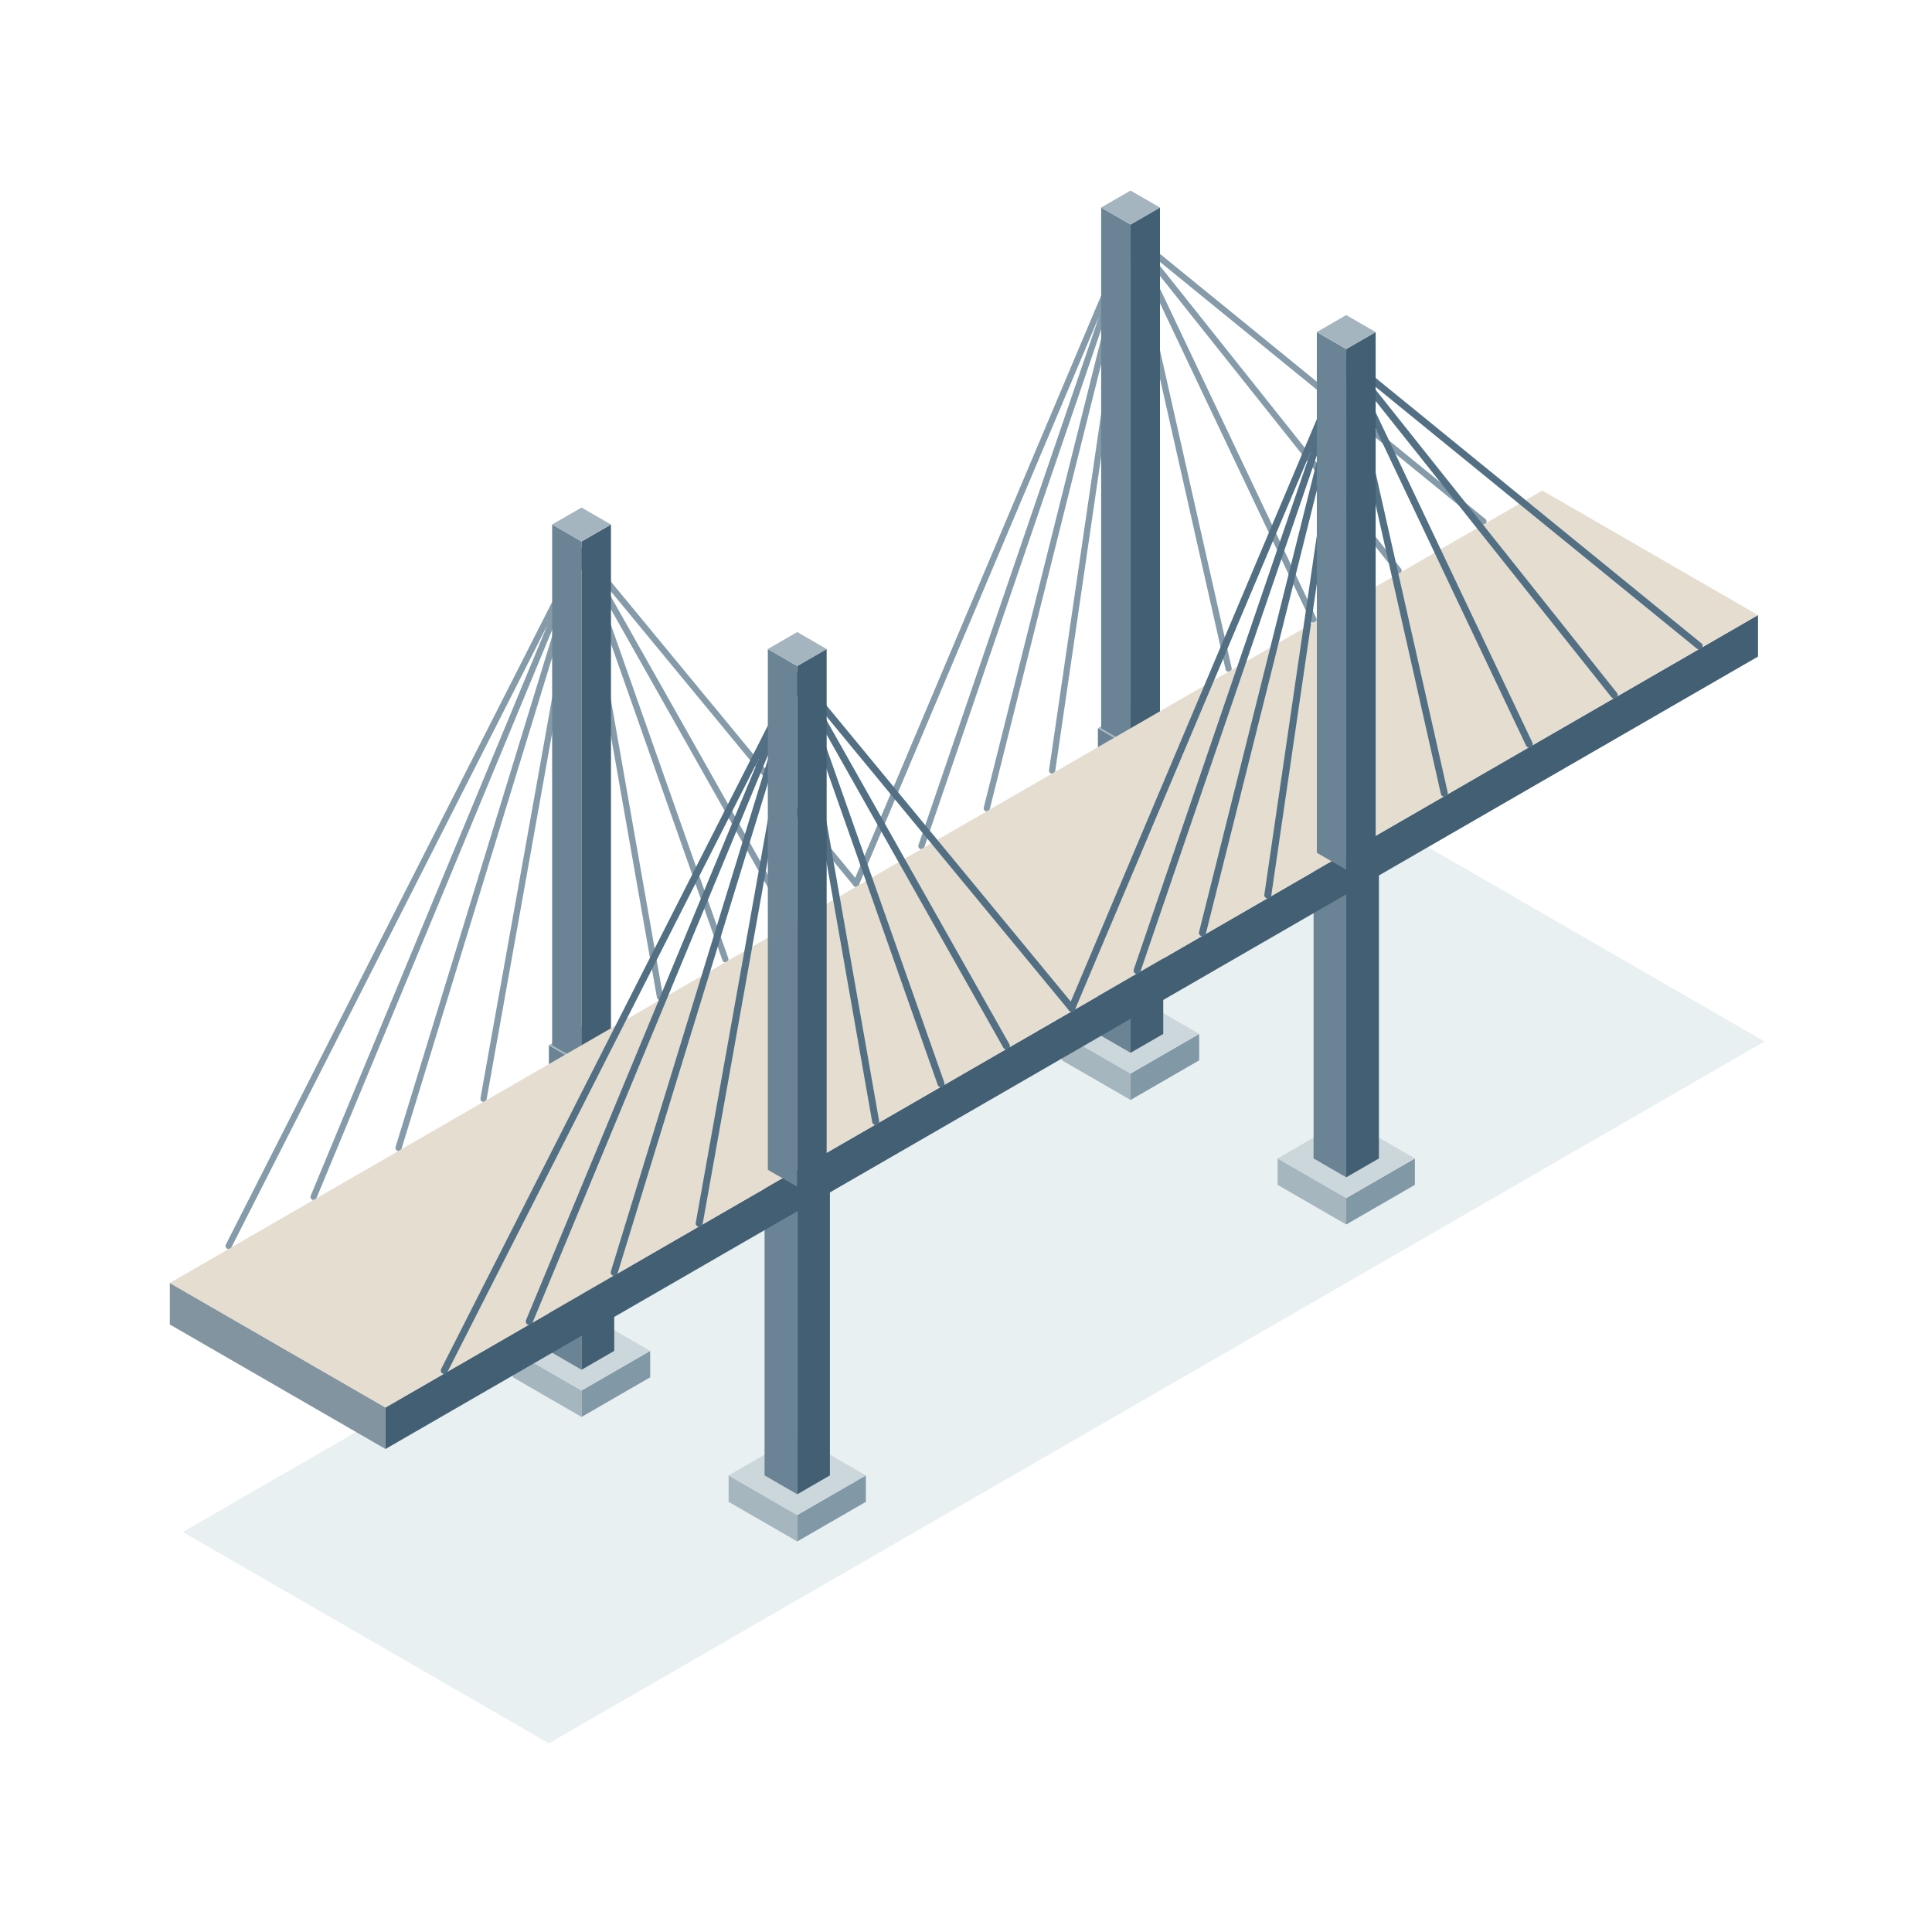
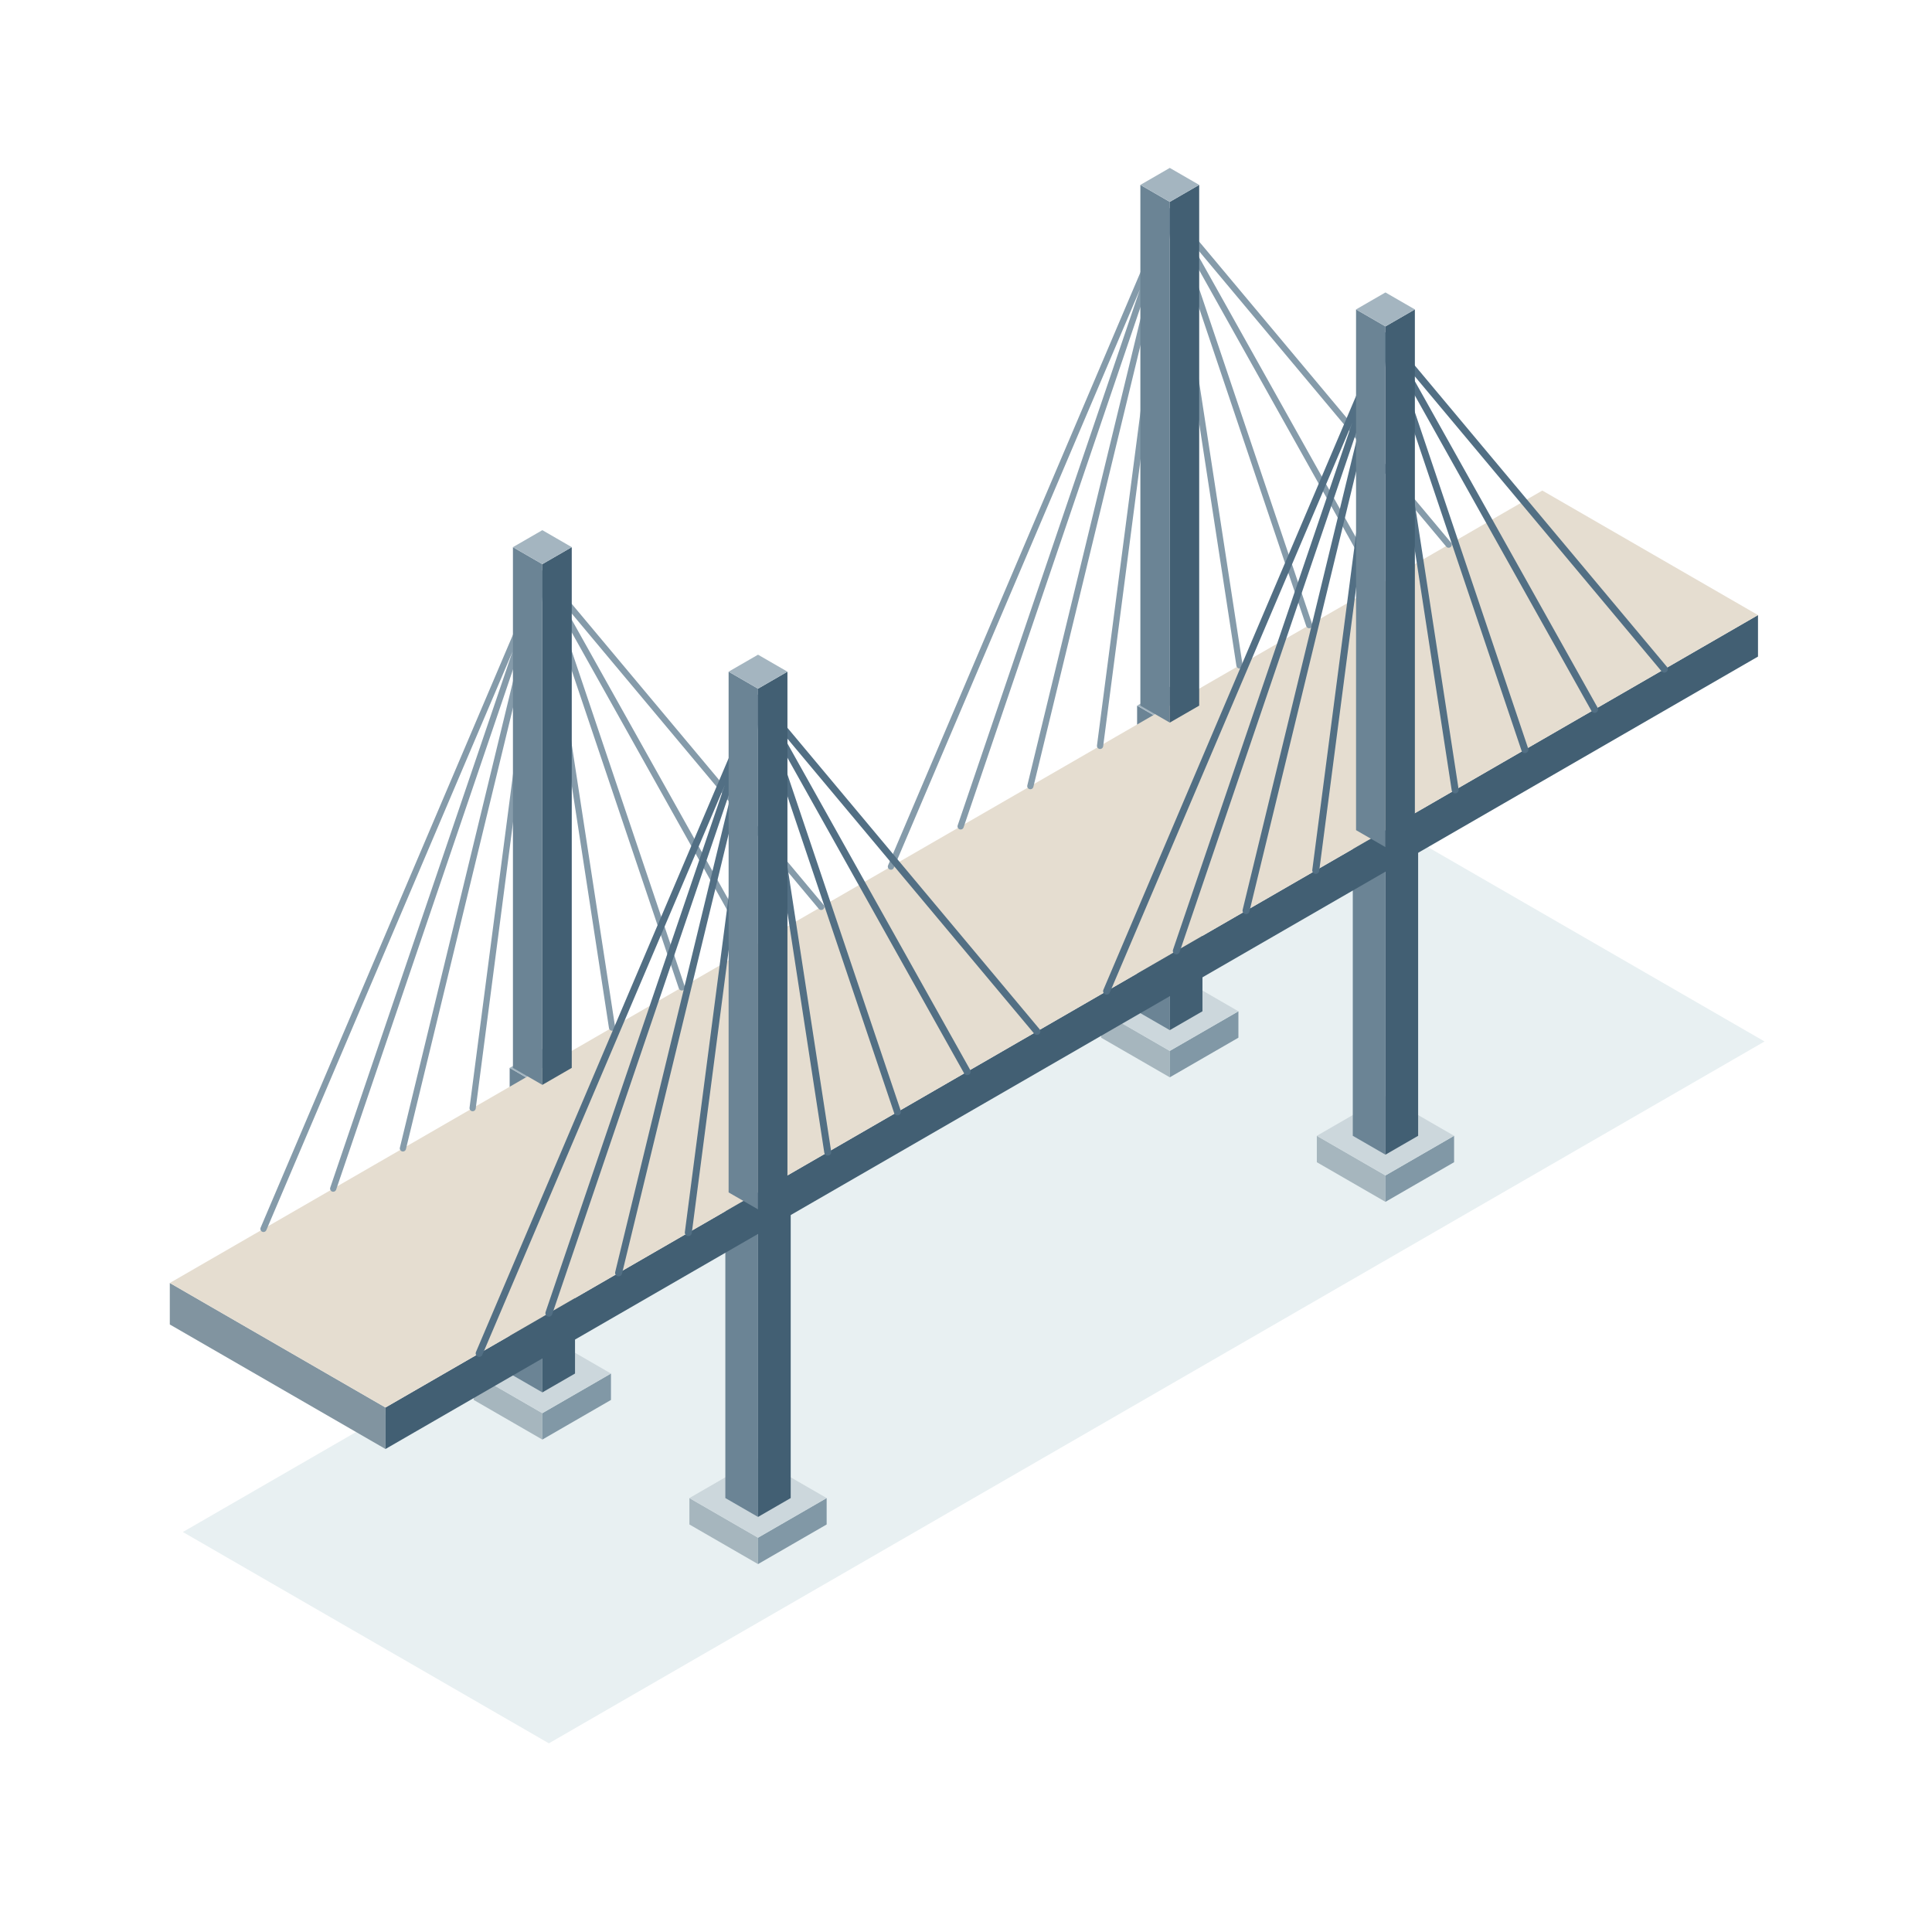
<svg xmlns="http://www.w3.org/2000/svg" width="512" height="512" viewBox="0 0 512 512" role="img" aria-labelledby="bridge-title bridge-desc">
  <g id="water">
    <polygon points="48.464,406 370.626,220 467.62,276 145.459,462" fill="#E8F0F2" />
  </g>
  <g id="foundations-and-piers">
-     <g id="pier-294-0">
-       <polygon points="281.425,281 299.611,291.5 299.611,284.5 281.425,274" fill="#A6B6BE" />
-       <polygon points="299.611,291.5 317.798,281 317.798,274 299.611,284.5" fill="#8198A6" />
-       <polygon points="281.425,274 299.611,263.5 317.798,274 299.611,284.5" fill="#CCD7DC" />
-       <polygon points="290.951,274 299.611,279 299.611,198 290.951,193" fill="#6B8495" />
-       <polygon points="299.611,279 308.272,274 308.272,193 299.611,198" fill="#425F73" />
-       <polygon points="290.951,193 299.611,188 308.272,193 299.611,198" fill="#A4B5C0" />
+     <g id="pier-306-0">
+       <polygon points="291.817,275 310.004,285.5 310.004,278.5 291.817,268" fill="#A6B6BE" />
+       <polygon points="310.004,285.5 328.19,275 328.19,268 310.004,278.5" fill="#8198A6" />
+       <polygon points="291.817,268 310.004,257.5 328.19,268 310.004,278.5" fill="#CCD7DC" />
+       <polygon points="301.344,268 310.004,273 310.004,192 301.344,187" fill="#6B8495" />
+       <polygon points="310.004,273 318.664,268 318.664,187 310.004,192" fill="#425F73" />
+       <polygon points="301.344,187 310.004,182 318.664,187 310.004,192" fill="#A4B5C0" />
    </g>
-     <g id="pier-294-66">
-       <polygon points="338.583,314 356.769,324.5 356.769,317.5 338.583,307" fill="#A6B6BE" />
-       <polygon points="356.769,324.5 374.956,314 374.956,307 356.769,317.5" fill="#8198A6" />
-       <polygon points="338.583,307 356.769,296.5 374.956,307 356.769,317.5" fill="#CCD7DC" />
-       <polygon points="348.109,307 356.769,312 356.769,231 348.109,226" fill="#6B8495" />
-       <polygon points="356.769,312 365.429,307 365.429,226 356.769,231" fill="#425F73" />
-       <polygon points="348.109,226 356.769,221 365.429,226 356.769,231" fill="#A4B5C0" />
+     <g id="pier-306-66">
+       <polygon points="348.975,308 367.161,318.5 367.161,311.5 348.975,301" fill="#A6B6BE" />
+       <polygon points="367.161,318.5 385.348,308 385.348,301 367.161,311.5" fill="#8198A6" />
+       <polygon points="348.975,301 367.161,290.5 385.348,301 367.161,311.5" fill="#CCD7DC" />
+       <polygon points="358.501,301 367.161,306 367.161,225 358.501,220" fill="#6B8495" />
+       <polygon points="367.161,306 375.822,301 375.822,220 367.161,225" fill="#425F73" />
+       <polygon points="358.501,220 367.161,215 375.822,220 367.161,225" fill="#A4B5C0" />
    </g>
-     <g id="pier-126-0">
-       <polygon points="135.933,365 154.119,375.5 154.119,368.5 135.933,358" fill="#A6B6BE" />
-       <polygon points="154.119,375.5 172.306,365 172.306,358 154.119,368.5" fill="#8198A6" />
-       <polygon points="135.933,358 154.119,347.5 172.306,358 154.119,368.5" fill="#CCD7DC" />
-       <polygon points="145.459,358 154.119,363 154.119,282 145.459,277" fill="#6B8495" />
-       <polygon points="154.119,363 162.779,358 162.779,277 154.119,282" fill="#425F73" />
-       <polygon points="145.459,277 154.119,272 162.779,277 154.119,282" fill="#A4B5C0" />
+     <g id="pier-114-0">
+       <polygon points="125.54,371 143.727,381.5 143.727,374.5 125.54,364" fill="#A6B6BE" />
+       <polygon points="143.727,381.5 161.913,371 161.913,364 143.727,374.5" fill="#8198A6" />
+       <polygon points="125.54,364 143.727,353.5 161.913,364 143.727,374.5" fill="#CCD7DC" />
+       <polygon points="135.067,364 143.727,369 143.727,288 135.067,283" fill="#6B8495" />
+       <polygon points="143.727,369 152.387,364 152.387,283 143.727,288" fill="#425F73" />
+       <polygon points="135.067,283 143.727,278 152.387,283 143.727,288" fill="#A4B5C0" />
    </g>
-     <g id="pier-126-66">
-       <polygon points="193.09,398 211.277,408.5 211.277,401.5 193.09,391" fill="#A6B6BE" />
-       <polygon points="211.277,408.5 229.463,398 229.463,391 211.277,401.5" fill="#8198A6" />
-       <polygon points="193.09,391 211.277,380.5 229.463,391 211.277,401.5" fill="#CCD7DC" />
-       <polygon points="202.617,391 211.277,396 211.277,315 202.617,310" fill="#6B8495" />
-       <polygon points="211.277,396 219.937,391 219.937,310 211.277,315" fill="#425F73" />
-       <polygon points="202.617,310 211.277,305 219.937,310 211.277,315" fill="#A4B5C0" />
+     <g id="pier-114-66">
+       <polygon points="182.698,404 200.885,414.5 200.885,407.5 182.698,397" fill="#A6B6BE" />
+       <polygon points="200.885,414.5 219.071,404 219.071,397 200.885,407.5" fill="#8198A6" />
+       <polygon points="182.698,397 200.885,386.5 219.071,397 200.885,407.5" fill="#CCD7DC" />
+       <polygon points="192.224,397 200.885,402 200.885,321 192.224,316" fill="#6B8495" />
+       <polygon points="200.885,402 209.545,397 209.545,316 200.885,321" fill="#425F73" />
+       <polygon points="192.224,316 200.885,311 209.545,316 200.885,321" fill="#A4B5C0" />
    </g>
-   </g>
-   <g id="far-stay-cables">
-     <path d="M154.119,146 L60.588,330.2 M154.119,146 L83.105,317.2 M154.119,146 L105.622,304.2 M154.119,146 L128.138,291.2 M154.119,146 L174.904,264.2 M154.119,146 L192.224,254.2 M154.119,146 L209.545,244.2 M154.119,146 L226.865,234.2" fill="none" stroke="#859BAA" stroke-width="1.65" stroke-linecap="round" stroke-linejoin="round" />
-     <path d="M299.611,62 L226.865,234.2 M299.611,62 L244.186,224.2 M299.611,62 L261.506,214.2 M299.611,62 L278.827,204.2 M299.611,62 L325.592,177.2 M299.611,62 L348.109,164.2 M299.611,62 L370.626,151.2 M299.611,62 L393.142,138.2" fill="none" stroke="#859BAA" stroke-width="1.65" stroke-linecap="round" stroke-linejoin="round" />
-   </g>
-   <g id="far-pylons">
-     <polygon points="291.817,193 299.611,197.5 299.611,59.5 291.817,55" fill="#6B8495" />
-     <polygon points="299.611,197.5 307.406,193 307.406,55 299.611,59.5" fill="#425F73" />
-     <polygon points="291.817,55 299.611,50.5 307.406,55 299.611,59.5" fill="#A4B5C0" />
-     <polygon points="146.325,277 154.119,281.5 154.119,143.5 146.325,139" fill="#6B8495" />
-     <polygon points="154.119,281.5 161.913,277 161.913,139 154.119,143.5" fill="#425F73" />
-     <polygon points="146.325,139 154.119,134.5 161.913,139 154.119,143.5" fill="#A4B5C0" />
  </g>
  <g id="bridge-deck">
    <polygon points="45,351 102.158,384 102.158,373 45,340" fill="#8194A0" />
    <polygon points="102.158,384 465.888,174 465.888,163 102.158,373" fill="#425F73" />
    <polygon points="45,340 408.731,130 465.888,163 102.158,373" fill="#E5DDD0" />
  </g>
+   <g id="far-stay-cables">
+     <path d="M143.727,152 L69.826,325.667 M143.727,152 L88.301,315 M143.727,152 L106.776,304.333 M143.727,152 L125.252,293.667 M143.727,152 L162.202,272.333 M143.727,152 L180.677,261.667 M143.727,152 L199.153,251 M143.727,152 L217.628,240.333" fill="none" stroke="#859BAA" stroke-width="1.65" stroke-linecap="round" stroke-linejoin="round" />
+     <path d="M310.004,56 L236.103,229.667 M310.004,56 L254.578,219 M310.004,56 L273.053,208.333 M310.004,56 L291.529,197.667 M310.004,56 L328.479,176.333 M310.004,56 L346.954,165.667 M310.004,56 L365.429,155 M310.004,56 L383.905,144.333" fill="none" stroke="#859BAA" stroke-width="1.65" stroke-linecap="round" stroke-linejoin="round" />
+   </g>
+   <g id="far-pylons">
+     <polygon points="302.21,187 310.004,191.5 310.004,53.5 302.21,49" fill="#6B8495" />
+     <polygon points="310.004,191.5 317.798,187 317.798,49 310.004,53.5" fill="#425F73" />
+     <polygon points="302.21,49 310.004,44.5 317.798,49 310.004,53.5" fill="#A4B5C0" />
+     <polygon points="135.933,283 143.727,287.5 143.727,149.5 135.933,145" fill="#6B8495" />
+     <polygon points="143.727,287.5 151.521,283 151.521,145 143.727,149.5" fill="#425F73" />
+     <polygon points="135.933,145 143.727,140.5 151.521,145 143.727,149.5" fill="#A4B5C0" />
+   </g>
  <g id="near-stay-cables">
-     <path d="M211.277,179 L117.746,363.2 M211.277,179 L140.263,350.2 M211.277,179 L162.779,337.2 M211.277,179 L185.296,324.2 M211.277,179 L232.061,297.2 M211.277,179 L249.382,287.2 M211.277,179 L266.703,277.2 M211.277,179 L284.023,267.2" fill="none" stroke="#526F84" stroke-width="1.85" stroke-linecap="round" stroke-linejoin="round" />
-     <path d="M356.769,95 L284.023,267.2 M356.769,95 L301.344,257.2 M356.769,95 L318.664,247.2 M356.769,95 L335.985,237.2 M356.769,95 L382.75,210.2 M356.769,95 L405.267,197.2 M356.769,95 L427.783,184.2 M356.769,95 L450.3,171.2" fill="none" stroke="#526F84" stroke-width="1.85" stroke-linecap="round" stroke-linejoin="round" />
+     <path d="M200.885,185 L126.984,358.667 M200.885,185 L145.459,348 M200.885,185 L163.934,337.333 M200.885,185 L182.409,326.667 M200.885,185 L219.36,305.333 M200.885,185 L237.835,294.667 M200.885,185 L256.31,284 M200.885,185 L274.785,273.333" fill="none" stroke="#526F84" stroke-width="1.85" stroke-linecap="round" stroke-linejoin="round" />
+     <path d="M367.161,89 L293.261,262.667 M367.161,89 L311.736,252 M367.161,89 L330.211,241.333 M367.161,89 L348.686,230.667 M367.161,89 L385.637,209.333 M367.161,89 L404.112,198.667 M367.161,89 L422.587,188 M367.161,89 L441.062,177.333" fill="none" stroke="#526F84" stroke-width="1.85" stroke-linecap="round" stroke-linejoin="round" />
  </g>
  <g id="near-pylons">
-     <polygon points="348.975,226 356.769,230.5 356.769,92.5 348.975,88" fill="#6B8495" />
-     <polygon points="356.769,230.5 364.563,226 364.563,88 356.769,92.5" fill="#425F73" />
-     <polygon points="348.975,88 356.769,83.5 364.563,88 356.769,92.5" fill="#A4B5C0" />
-     <polygon points="203.483,310 211.277,314.5 211.277,176.5 203.483,172" fill="#6B8495" />
-     <polygon points="211.277,314.5 219.071,310 219.071,172 211.277,176.5" fill="#425F73" />
-     <polygon points="203.483,172 211.277,167.5 219.071,172 211.277,176.5" fill="#A4B5C0" />
+     <polygon points="359.367,220 367.161,224.5 367.161,86.5 359.367,82" fill="#6B8495" />
+     <polygon points="367.161,224.5 374.956,220 374.956,82 367.161,86.5" fill="#425F73" />
+     <polygon points="359.367,82 367.161,77.5 374.956,82 367.161,86.5" fill="#A4B5C0" />
+     <polygon points="193.09,316 200.885,320.5 200.885,182.5 193.09,178" fill="#6B8495" />
+     <polygon points="200.885,320.5 208.679,316 208.679,178 200.885,182.5" fill="#425F73" />
+     <polygon points="193.09,178 200.885,173.5 208.679,178 200.885,182.5" fill="#A4B5C0" />
  </g>
</svg>
